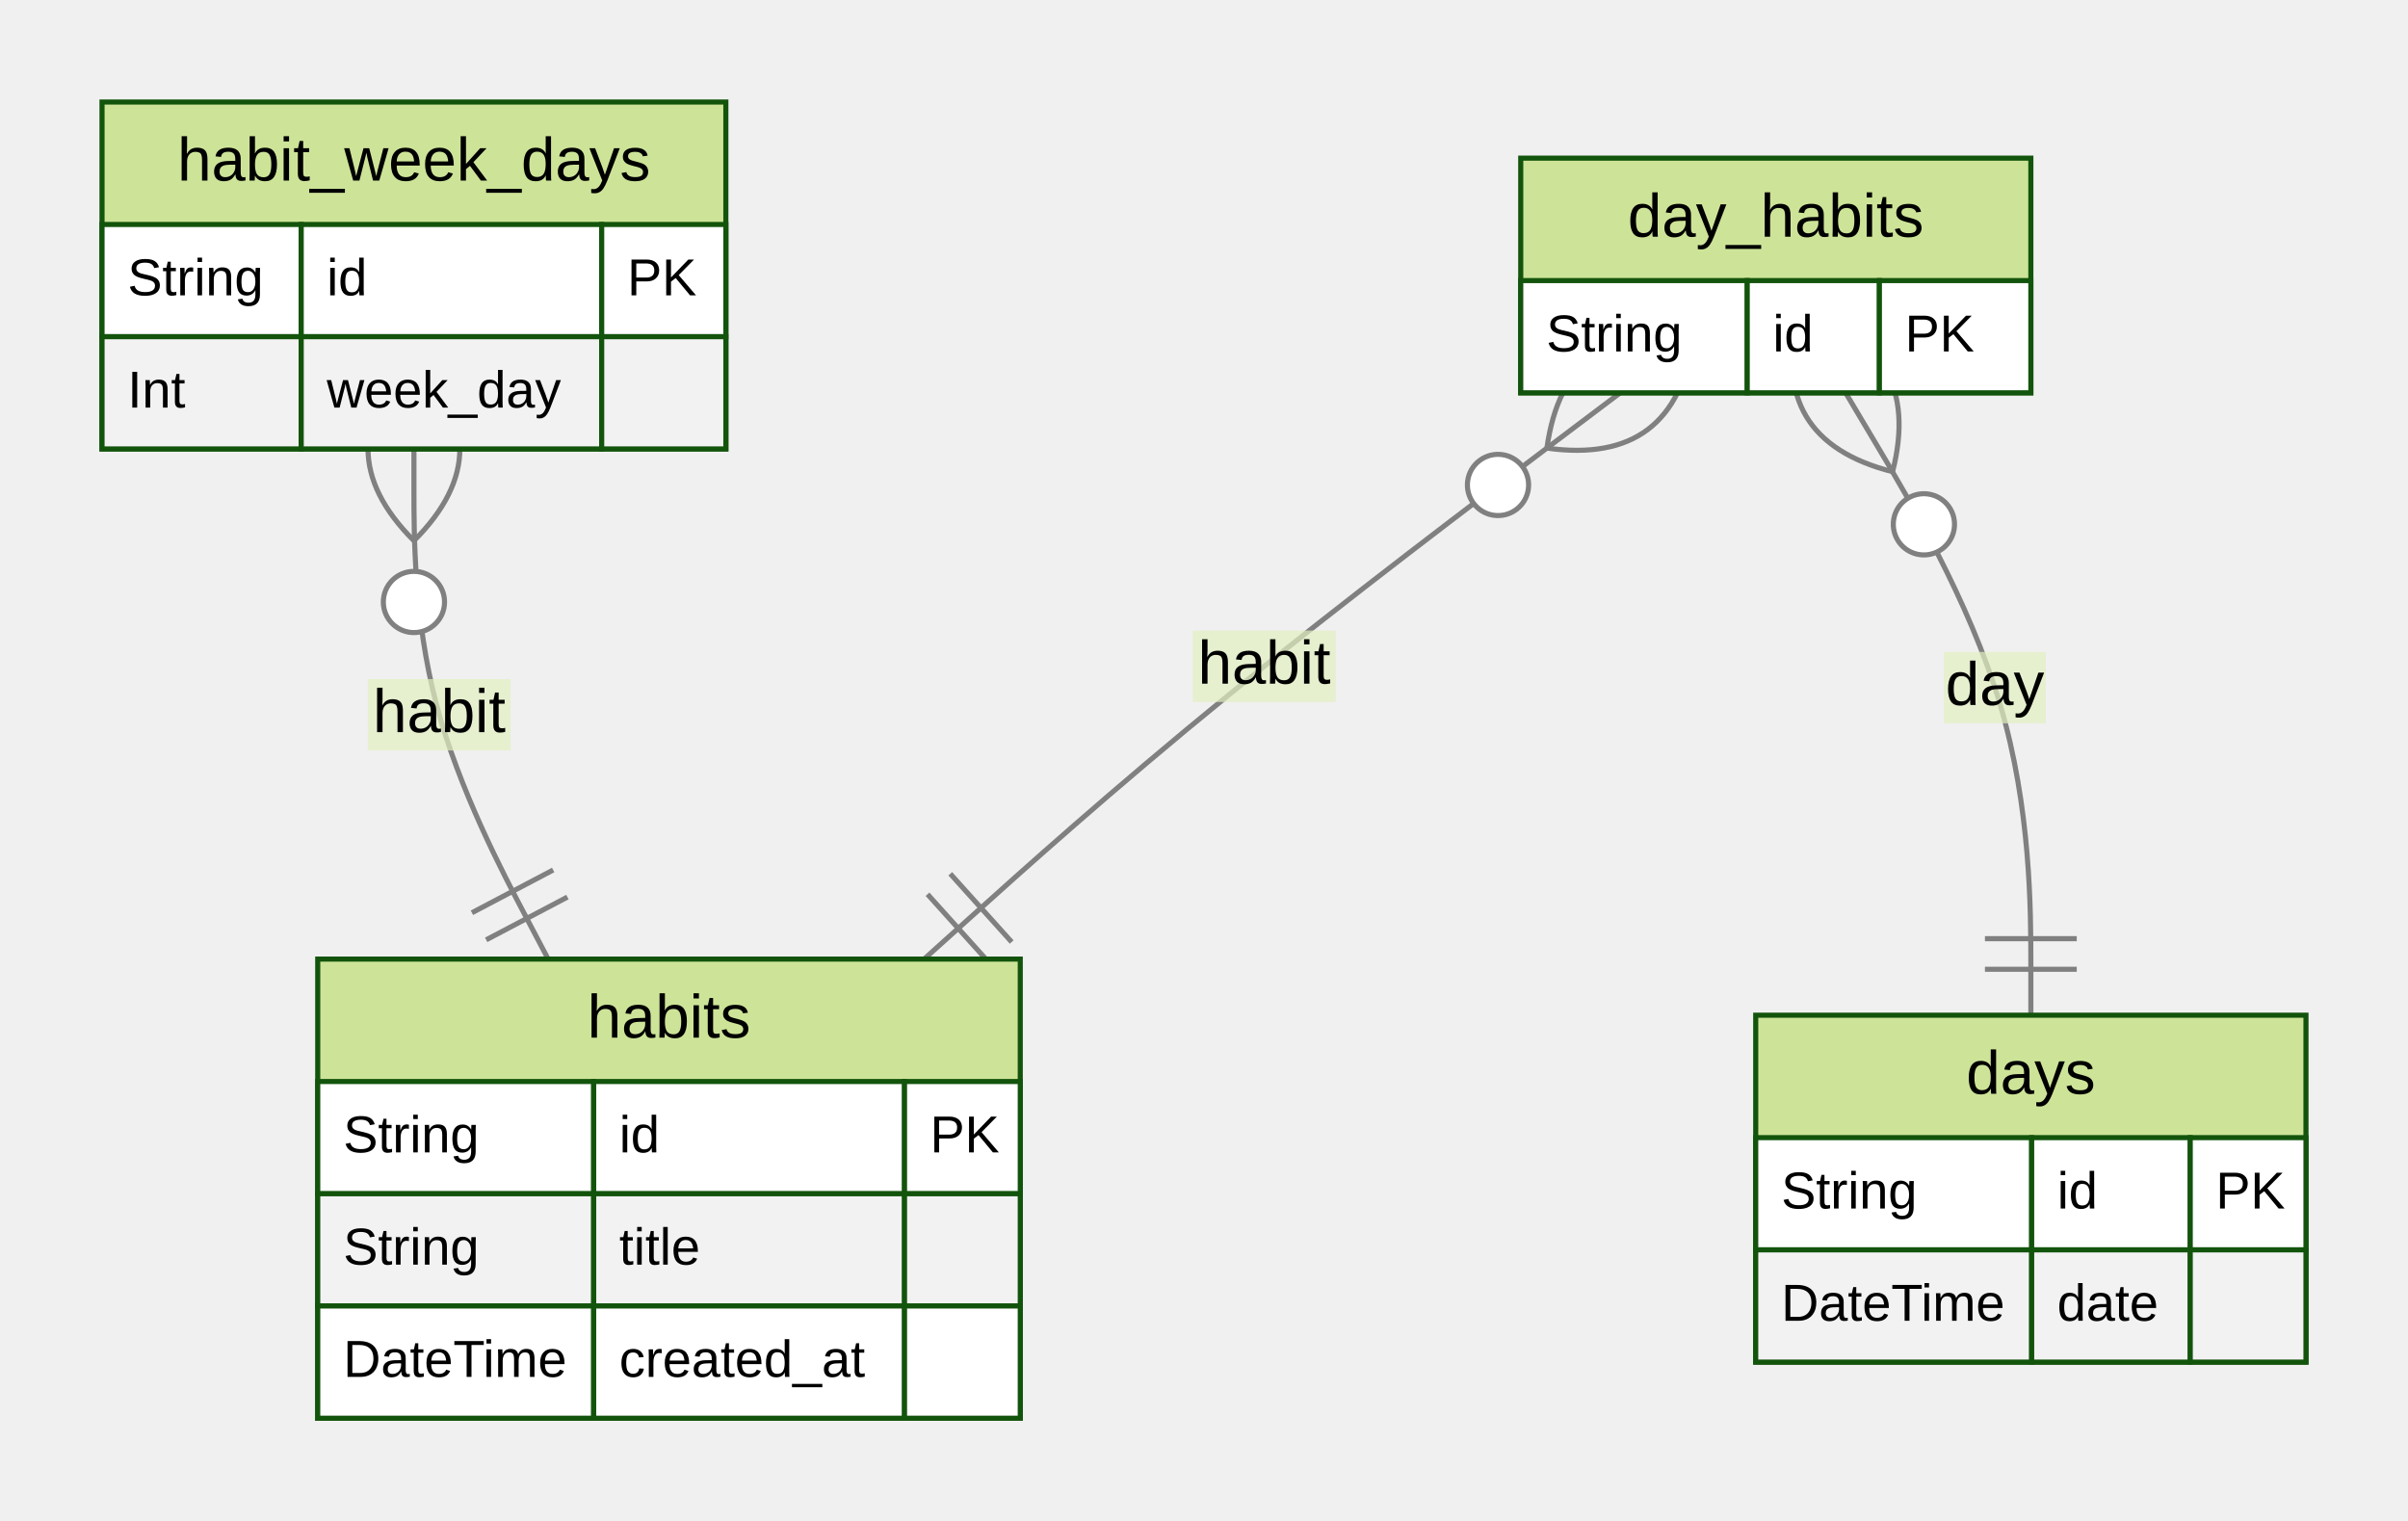
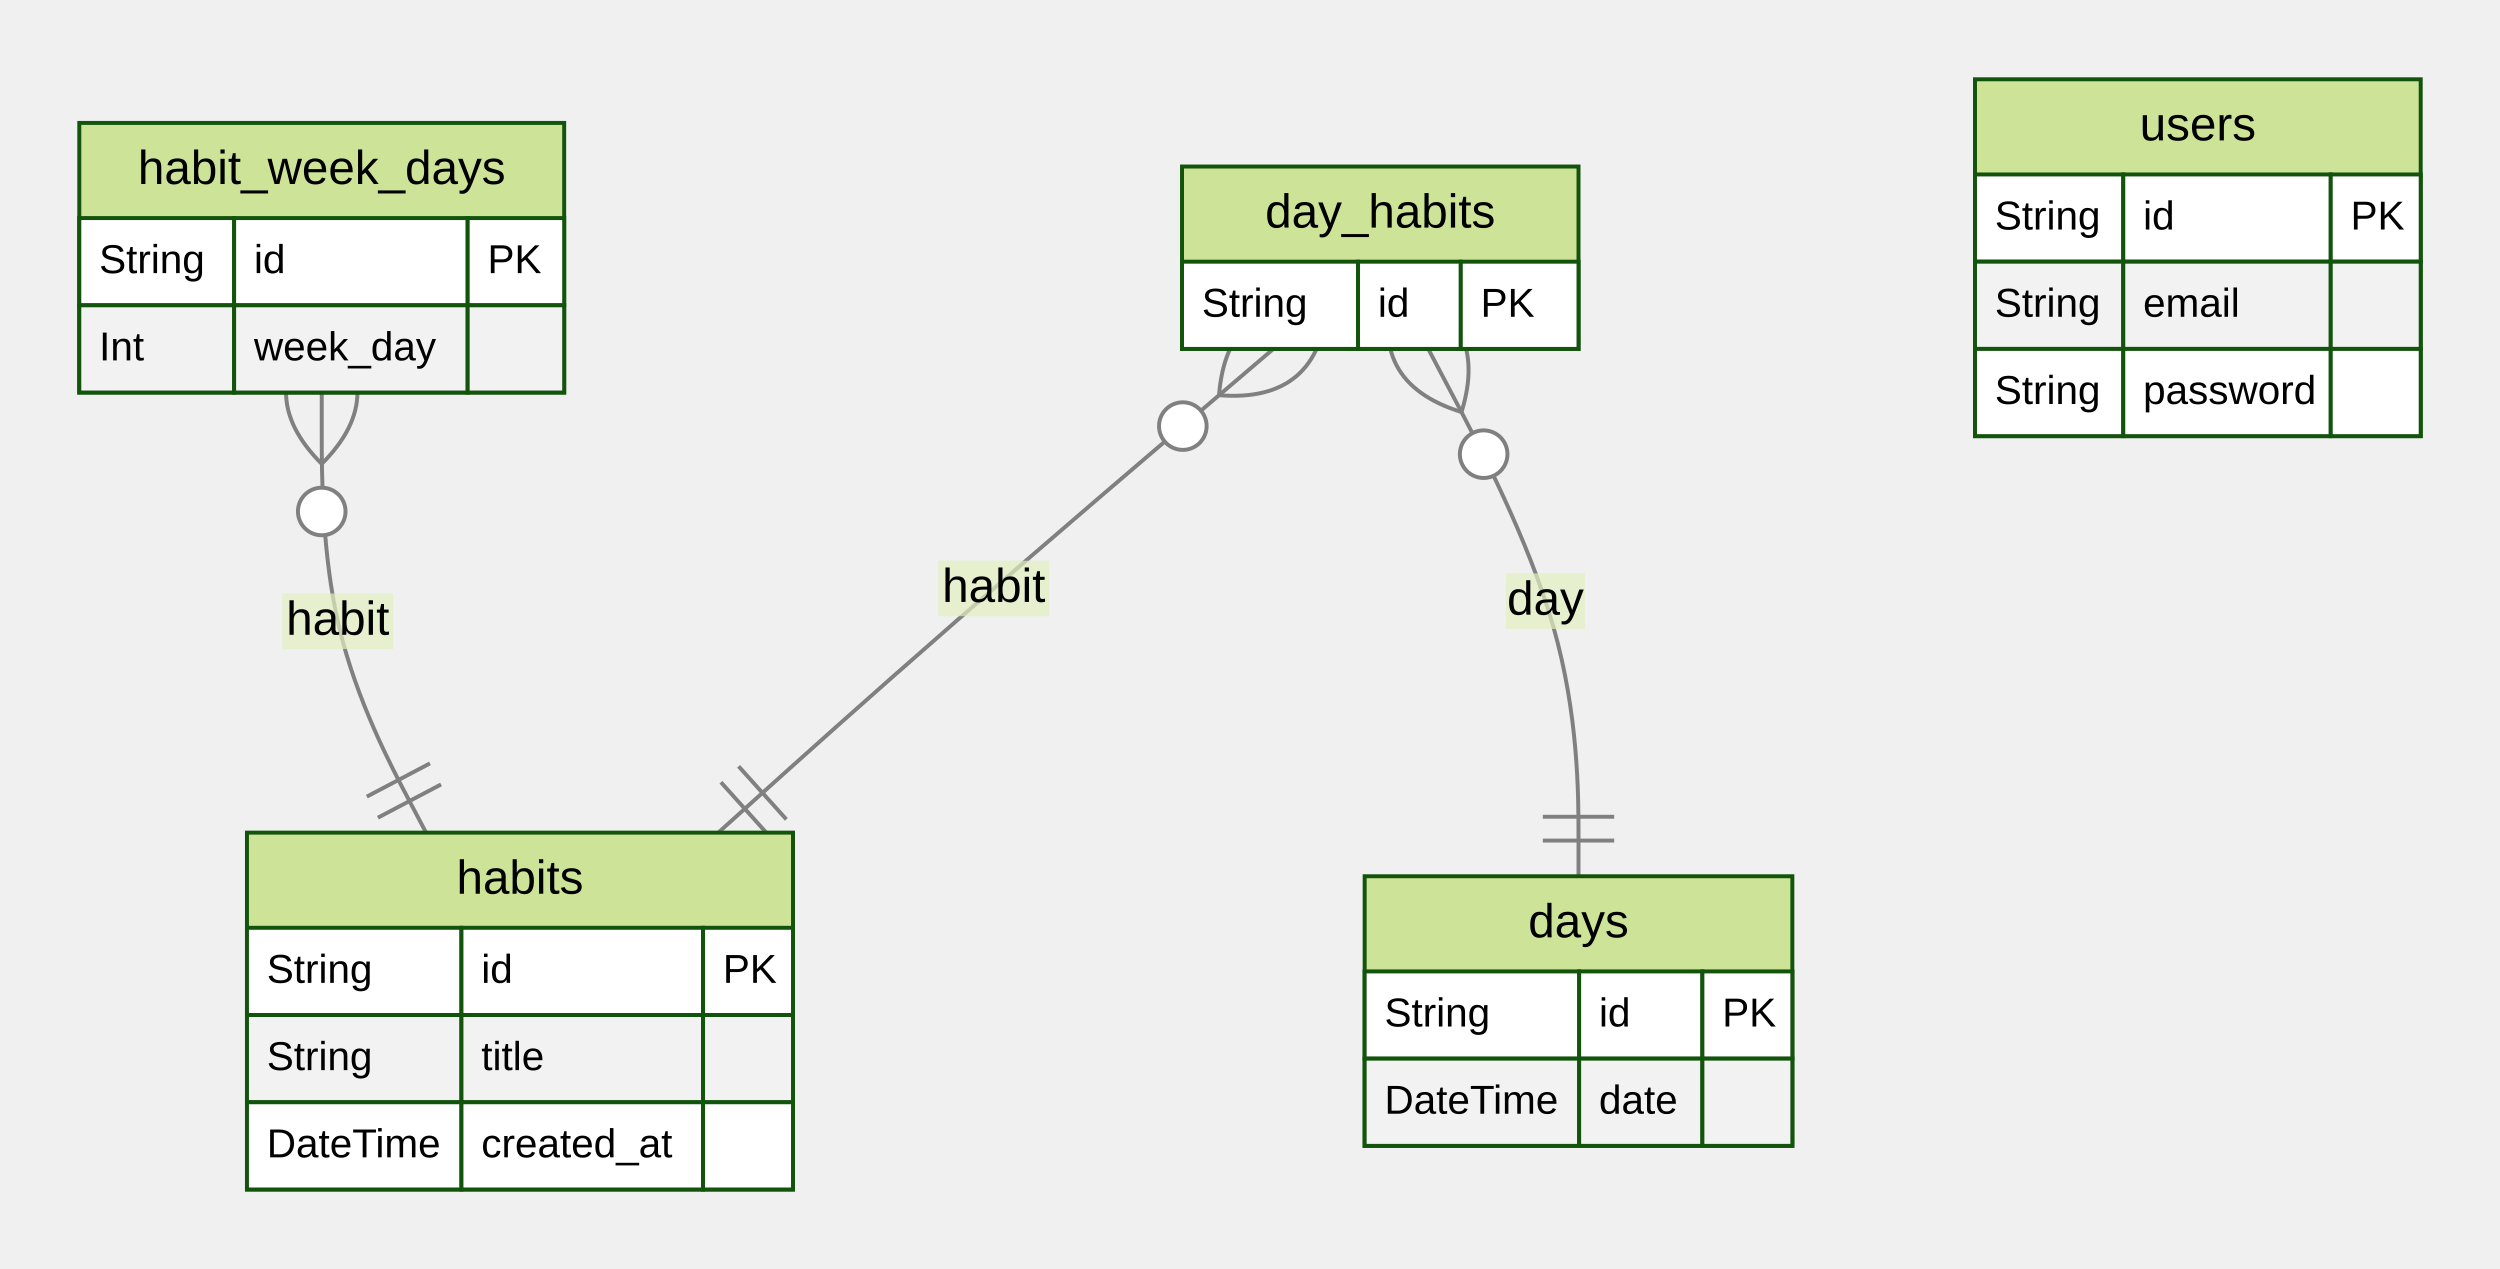
- <svg xmlns="http://www.w3.org/2000/svg" aria-roledescription="er" viewBox="0 0 472.051 298" style="max-width: 472.051px; background-color: white;" width="100%" id="mermaid-0">
+ <svg xmlns="http://www.w3.org/2000/svg" aria-roledescription="er" viewBox="0 0 630.528 320" style="max-width: 630.528px; background-color: white;" width="100%" id="mermaid-0">
  <style>#mermaid-0{font-family:"trebuchet ms",verdana,arial,sans-serif;font-size:16px;fill:#000000;}#mermaid-0 .error-icon{fill:#552222;}#mermaid-0 .error-text{fill:#552222;stroke:#552222;}#mermaid-0 .edge-thickness-normal{stroke-width:2px;}#mermaid-0 .edge-thickness-thick{stroke-width:3.5px;}#mermaid-0 .edge-pattern-solid{stroke-dasharray:0;}#mermaid-0 .edge-pattern-dashed{stroke-dasharray:3;}#mermaid-0 .edge-pattern-dotted{stroke-dasharray:2;}#mermaid-0 .marker{fill:#000000;stroke:#000000;}#mermaid-0 .marker.cross{stroke:#000000;}#mermaid-0 svg{font-family:"trebuchet ms",verdana,arial,sans-serif;font-size:16px;}#mermaid-0 .entityBox{fill:#cde498;stroke:#13540c;}#mermaid-0 .attributeBoxOdd{fill:#ffffff;stroke:#13540c;}#mermaid-0 .attributeBoxEven{fill:#f2f2f2;stroke:#13540c;}#mermaid-0 .relationshipLabelBox{fill:hsl(78.158, 58.462%, 84.51%);opacity:0.7;background-color:hsl(78.158, 58.462%, 84.51%);}#mermaid-0 .relationshipLabelBox rect{opacity:0.5;}#mermaid-0 .relationshipLine{stroke:#000000;}#mermaid-0 .entityTitleText{text-anchor:middle;font-size:18px;fill:#000000;}#mermaid-0 :root{--mermaid-font-family:"trebuchet ms",verdana,arial,sans-serif;}</style>
  <g />
  <defs>
    <marker orient="auto" markerHeight="18" markerWidth="18" refY="9" refX="0" id="ONLY_ONE_START">
      <path d="M9,0 L9,18 M15,0 L15,18" fill="none" stroke="gray" />
    </marker>
  </defs>
  <defs>
    <marker orient="auto" markerHeight="18" markerWidth="18" refY="9" refX="18" id="ONLY_ONE_END">
      <path d="M3,0 L3,18 M9,0 L9,18" fill="none" stroke="gray" />
    </marker>
  </defs>
  <defs>
    <marker orient="auto" markerHeight="18" markerWidth="30" refY="9" refX="0" id="ZERO_OR_ONE_START">
      <circle r="6" cy="9" cx="21" fill="white" stroke="gray" />
      <path d="M9,0 L9,18" fill="none" stroke="gray" />
    </marker>
  </defs>
  <defs>
    <marker orient="auto" markerHeight="18" markerWidth="30" refY="9" refX="30" id="ZERO_OR_ONE_END">
      <circle r="6" cy="9" cx="9" fill="white" stroke="gray" />
      <path d="M21,0 L21,18" fill="none" stroke="gray" />
    </marker>
  </defs>
  <defs>
    <marker orient="auto" markerHeight="36" markerWidth="45" refY="18" refX="18" id="ONE_OR_MORE_START">
      <path d="M0,18 Q 18,0 36,18 Q 18,36 0,18 M42,9 L42,27" fill="none" stroke="gray" />
    </marker>
  </defs>
  <defs>
    <marker orient="auto" markerHeight="36" markerWidth="45" refY="18" refX="27" id="ONE_OR_MORE_END">
      <path d="M3,9 L3,27 M9,18 Q27,0 45,18 Q27,36 9,18" fill="none" stroke="gray" />
    </marker>
  </defs>
  <defs>
    <marker orient="auto" markerHeight="36" markerWidth="57" refY="18" refX="18" id="ZERO_OR_MORE_START">
      <circle r="6" cy="18" cx="48" fill="white" stroke="gray" />
      <path d="M0,18 Q18,0 36,18 Q18,36 0,18" fill="none" stroke="gray" />
    </marker>
  </defs>
  <defs>
    <marker orient="auto" markerHeight="36" markerWidth="57" refY="18" refX="39" id="ZERO_OR_MORE_END">
      <circle r="6" cy="18" cx="9" fill="white" stroke="gray" />
      <path d="M21,18 Q39,0 57,18 Q39,36 21,18" fill="none" stroke="gray" />
    </marker>
  </defs>
-   <path style="stroke: gray; fill: none;" marker-start="url(#ZERO_OR_MORE_START)" marker-end="url(#ONLY_ONE_END)" d="M81.146,88L81.146,96.333C81.146,104.667,81.146,121.333,85.532,138C89.918,154.667,98.69,171.333,103.076,179.667L107.462,188" class="er relationshipLine" />
-   <path style="stroke: gray; fill: none;" marker-start="url(#ZERO_OR_MORE_START)" marker-end="url(#ONLY_ONE_END)" d="M361.807,77L367.859,87.167C373.91,97.333,386.013,117.667,392.065,138C398.116,158.333,398.116,178.667,398.116,188.833L398.116,199" class="er relationshipLine" />
-   <path style="stroke: gray; fill: none;" marker-start="url(#ZERO_OR_MORE_START)" marker-end="url(#ONLY_ONE_END)" d="M317.615,77L304.132,87.167C290.65,97.333,263.685,117.667,240.941,136.167C218.198,154.667,199.676,171.333,190.416,179.667L181.155,188" class="er relationshipLine" />
-   <g transform="translate(62.28748,188 )" id="entity-habits-1a7d2ac9-c1db-4054-ad3a-7b36879e4e28">
+   <path style="stroke: gray; fill: none;" marker-start="url(#ZERO_OR_MORE_START)" marker-end="url(#ONLY_ONE_END)" d="M81.146,99L81.146,109.167C81.146,119.333,81.146,139.667,85.532,158.167C89.918,176.667,98.69,193.333,103.076,201.667L107.462,210" class="er relationshipLine" />
+   <path style="stroke: gray; fill: none;" marker-start="url(#ZERO_OR_MORE_START)" marker-end="url(#ONLY_ONE_END)" d="M360.222,88L366.538,100C372.853,112,385.485,136,391.801,158.167C398.116,180.333,398.116,200.667,398.116,210.833L398.116,221" class="er relationshipLine" />
+   <path style="stroke: gray; fill: none;" marker-start="url(#ZERO_OR_MORE_START)" marker-end="url(#ONLY_ONE_END)" d="M321.147,88L307.076,100C293.004,112,264.862,136,241.53,156.333C218.198,176.667,199.676,193.333,190.416,201.667L181.155,210" class="er relationshipLine" />
+   <g transform="translate(62.28748,210 )" id="entity-habits-a514ddd8-b31e-447b-b5f9-7047a55737de">
    <rect height="90" width="137.718" y="0" x="0" class="er entityBox" />
-     <text style="dominant-baseline: middle; text-anchor: middle; font-size: 12px;" transform="translate(68.85901,12)" y="0" x="0" id="text-entity-habits-1a7d2ac9-c1db-4054-ad3a-7b36879e4e28" class="er entityLabel">habits</text>
+     <text style="dominant-baseline: middle; text-anchor: middle; font-size: 12px;" transform="translate(68.85901,12)" y="0" x="0" id="text-entity-habits-a514ddd8-b31e-447b-b5f9-7047a55737de" class="er entityLabel">habits</text>
    <rect height="22" width="54.096" y="24" x="0" class="er attributeBoxOdd" />
-     <text style="dominant-baseline: middle; font-size: 10.2px;" transform="translate(5,35)" y="0" x="0" id="text-entity-habits-1a7d2ac9-c1db-4054-ad3a-7b36879e4e28-attr-1-type" class="er entityLabel">String</text>
+     <text style="dominant-baseline: middle; font-size: 10.2px;" transform="translate(5,35)" y="0" x="0" id="text-entity-habits-a514ddd8-b31e-447b-b5f9-7047a55737de-attr-1-type" class="er entityLabel">String</text>
    <rect height="22" width="60.935" y="24" x="54.096" class="er attributeBoxOdd" />
-     <text style="dominant-baseline: middle; font-size: 10.2px;" transform="translate(59.09555,35)" y="0" x="0" id="text-entity-habits-1a7d2ac9-c1db-4054-ad3a-7b36879e4e28-attr-1-name" class="er entityLabel">id</text>
+     <text style="dominant-baseline: middle; font-size: 10.2px;" transform="translate(59.09555,35)" y="0" x="0" id="text-entity-habits-a514ddd8-b31e-447b-b5f9-7047a55737de-attr-1-name" class="er entityLabel">id</text>
    <rect height="22" width="22.688" y="24" x="115.03" class="er attributeBoxOdd" />
-     <text style="dominant-baseline: middle; font-size: 10.2px;" transform="translate(120.0303,35)" y="0" x="0" id="text-entity-habits-1a7d2ac9-c1db-4054-ad3a-7b36879e4e28-attr-1-key" class="er entityLabel">PK</text>
+     <text style="dominant-baseline: middle; font-size: 10.2px;" transform="translate(120.0303,35)" y="0" x="0" id="text-entity-habits-a514ddd8-b31e-447b-b5f9-7047a55737de-attr-1-key" class="er entityLabel">PK</text>
    <rect height="22" width="54.096" y="46" x="0" class="er attributeBoxEven" />
-     <text style="dominant-baseline: middle; font-size: 10.2px;" transform="translate(5,57)" y="0" x="0" id="text-entity-habits-1a7d2ac9-c1db-4054-ad3a-7b36879e4e28-attr-2-type" class="er entityLabel">String</text>
+     <text style="dominant-baseline: middle; font-size: 10.2px;" transform="translate(5,57)" y="0" x="0" id="text-entity-habits-a514ddd8-b31e-447b-b5f9-7047a55737de-attr-2-type" class="er entityLabel">String</text>
    <rect height="22" width="60.935" y="46" x="54.096" class="er attributeBoxEven" />
-     <text style="dominant-baseline: middle; font-size: 10.2px;" transform="translate(59.09555,57)" y="0" x="0" id="text-entity-habits-1a7d2ac9-c1db-4054-ad3a-7b36879e4e28-attr-2-name" class="er entityLabel">title</text>
+     <text style="dominant-baseline: middle; font-size: 10.2px;" transform="translate(59.09555,57)" y="0" x="0" id="text-entity-habits-a514ddd8-b31e-447b-b5f9-7047a55737de-attr-2-name" class="er entityLabel">title</text>
    <rect height="22" width="22.688" y="46" x="115.03" class="er attributeBoxEven" />
-     <text style="dominant-baseline: middle; font-size: 10.2px;" transform="translate(120.0303,57)" y="0" x="0" id="text-entity-habits-1a7d2ac9-c1db-4054-ad3a-7b36879e4e28-attr-2-key" class="er entityLabel" />
+     <text style="dominant-baseline: middle; font-size: 10.2px;" transform="translate(120.0303,57)" y="0" x="0" id="text-entity-habits-a514ddd8-b31e-447b-b5f9-7047a55737de-attr-2-key" class="er entityLabel" />
    <rect height="22" width="54.096" y="68" x="0" class="er attributeBoxOdd" />
-     <text style="dominant-baseline: middle; font-size: 10.2px;" transform="translate(5,79)" y="0" x="0" id="text-entity-habits-1a7d2ac9-c1db-4054-ad3a-7b36879e4e28-attr-3-type" class="er entityLabel">DateTime</text>
+     <text style="dominant-baseline: middle; font-size: 10.2px;" transform="translate(5,79)" y="0" x="0" id="text-entity-habits-a514ddd8-b31e-447b-b5f9-7047a55737de-attr-3-type" class="er entityLabel">DateTime</text>
    <rect height="22" width="60.935" y="68" x="54.096" class="er attributeBoxOdd" />
-     <text style="dominant-baseline: middle; font-size: 10.2px;" transform="translate(59.09555,79)" y="0" x="0" id="text-entity-habits-1a7d2ac9-c1db-4054-ad3a-7b36879e4e28-attr-3-name" class="er entityLabel">created_at</text>
+     <text style="dominant-baseline: middle; font-size: 10.2px;" transform="translate(59.09555,79)" y="0" x="0" id="text-entity-habits-a514ddd8-b31e-447b-b5f9-7047a55737de-attr-3-name" class="er entityLabel">created_at</text>
    <rect height="22" width="22.688" y="68" x="115.03" class="er attributeBoxOdd" />
-     <text style="dominant-baseline: middle; font-size: 10.2px;" transform="translate(120.0303,79)" y="0" x="0" id="text-entity-habits-1a7d2ac9-c1db-4054-ad3a-7b36879e4e28-attr-3-key" class="er entityLabel" />
+     <text style="dominant-baseline: middle; font-size: 10.2px;" transform="translate(120.0303,79)" y="0" x="0" id="text-entity-habits-a514ddd8-b31e-447b-b5f9-7047a55737de-attr-3-key" class="er entityLabel" />
  </g>
-   <g transform="translate(20,20 )" id="entity-habitweekdays-255311f8-43bb-418a-b4b6-8c93e530cfab">
+   <g transform="translate(20,31 )" id="entity-habitweekdays-6917e573-3b73-45a6-a0bb-c59b3ead7421">
    <rect height="68" width="122.293" y="0" x="0" class="er entityBox" />
-     <text style="dominant-baseline: middle; text-anchor: middle; font-size: 12px;" transform="translate(61.14648,12)" y="0" x="0" id="text-entity-habitweekdays-255311f8-43bb-418a-b4b6-8c93e530cfab" class="er entityLabel">habit_week_days</text>
+     <text style="dominant-baseline: middle; text-anchor: middle; font-size: 12px;" transform="translate(61.14648,12)" y="0" x="0" id="text-entity-habitweekdays-6917e573-3b73-45a6-a0bb-c59b3ead7421" class="er entityLabel">habit_week_days</text>
    <rect height="22" width="39.048" y="24" x="0" class="er attributeBoxOdd" />
-     <text style="dominant-baseline: middle; font-size: 10.2px;" transform="translate(5,35)" y="0" x="0" id="text-entity-habitweekdays-255311f8-43bb-418a-b4b6-8c93e530cfab-attr-1-type" class="er entityLabel">String</text>
+     <text style="dominant-baseline: middle; font-size: 10.2px;" transform="translate(5,35)" y="0" x="0" id="text-entity-habitweekdays-6917e573-3b73-45a6-a0bb-c59b3ead7421-attr-1-type" class="er entityLabel">String</text>
    <rect height="22" width="58.904" y="24" x="39.048" class="er attributeBoxOdd" />
-     <text style="dominant-baseline: middle; font-size: 10.2px;" transform="translate(44.04844,35)" y="0" x="0" id="text-entity-habitweekdays-255311f8-43bb-418a-b4b6-8c93e530cfab-attr-1-name" class="er entityLabel">id</text>
+     <text style="dominant-baseline: middle; font-size: 10.2px;" transform="translate(44.04844,35)" y="0" x="0" id="text-entity-habitweekdays-6917e573-3b73-45a6-a0bb-c59b3ead7421-attr-1-name" class="er entityLabel">id</text>
    <rect height="22" width="24.34" y="24" x="97.953" class="er attributeBoxOdd" />
-     <text style="dominant-baseline: middle; font-size: 10.2px;" transform="translate(102.9529,35)" y="0" x="0" id="text-entity-habitweekdays-255311f8-43bb-418a-b4b6-8c93e530cfab-attr-1-key" class="er entityLabel">PK</text>
+     <text style="dominant-baseline: middle; font-size: 10.2px;" transform="translate(102.9529,35)" y="0" x="0" id="text-entity-habitweekdays-6917e573-3b73-45a6-a0bb-c59b3ead7421-attr-1-key" class="er entityLabel">PK</text>
    <rect height="22" width="39.048" y="46" x="0" class="er attributeBoxEven" />
-     <text style="dominant-baseline: middle; font-size: 10.2px;" transform="translate(5,57)" y="0" x="0" id="text-entity-habitweekdays-255311f8-43bb-418a-b4b6-8c93e530cfab-attr-2-type" class="er entityLabel">Int</text>
+     <text style="dominant-baseline: middle; font-size: 10.2px;" transform="translate(5,57)" y="0" x="0" id="text-entity-habitweekdays-6917e573-3b73-45a6-a0bb-c59b3ead7421-attr-2-type" class="er entityLabel">Int</text>
    <rect height="22" width="58.904" y="46" x="39.048" class="er attributeBoxEven" />
-     <text style="dominant-baseline: middle; font-size: 10.2px;" transform="translate(44.04844,57)" y="0" x="0" id="text-entity-habitweekdays-255311f8-43bb-418a-b4b6-8c93e530cfab-attr-2-name" class="er entityLabel">week_day</text>
+     <text style="dominant-baseline: middle; font-size: 10.2px;" transform="translate(44.04844,57)" y="0" x="0" id="text-entity-habitweekdays-6917e573-3b73-45a6-a0bb-c59b3ead7421-attr-2-name" class="er entityLabel">week_day</text>
    <rect height="22" width="24.34" y="46" x="97.953" class="er attributeBoxEven" />
-     <text style="dominant-baseline: middle; font-size: 10.2px;" transform="translate(102.9529,57)" y="0" x="0" id="text-entity-habitweekdays-255311f8-43bb-418a-b4b6-8c93e530cfab-attr-2-key" class="er entityLabel" />
+     <text style="dominant-baseline: middle; font-size: 10.2px;" transform="translate(102.9529,57)" y="0" x="0" id="text-entity-habitweekdays-6917e573-3b73-45a6-a0bb-c59b3ead7421-attr-2-key" class="er entityLabel" />
  </g>
-   <g transform="translate(344.182,199 )" id="entity-days-71008a65-dbda-4c89-981c-f6fd7861d342">
+   <g transform="translate(344.182,221 )" id="entity-days-8aa4c976-8ca0-4a1d-aa27-b8343de3dce3">
    <rect height="68" width="107.869" y="0" x="0" class="er entityBox" />
-     <text style="dominant-baseline: middle; text-anchor: middle; font-size: 12px;" transform="translate(53.93452,12)" y="0" x="0" id="text-entity-days-71008a65-dbda-4c89-981c-f6fd7861d342" class="er entityLabel">days</text>
+     <text style="dominant-baseline: middle; text-anchor: middle; font-size: 12px;" transform="translate(53.93452,12)" y="0" x="0" id="text-entity-days-8aa4c976-8ca0-4a1d-aa27-b8343de3dce3" class="er entityLabel">days</text>
    <rect height="22" width="54.096" y="24" x="0" class="er attributeBoxOdd" />
-     <text style="dominant-baseline: middle; font-size: 10.2px;" transform="translate(5,35)" y="0" x="0" id="text-entity-days-71008a65-dbda-4c89-981c-f6fd7861d342-attr-1-type" class="er entityLabel">String</text>
+     <text style="dominant-baseline: middle; font-size: 10.2px;" transform="translate(5,35)" y="0" x="0" id="text-entity-days-8aa4c976-8ca0-4a1d-aa27-b8343de3dce3-attr-1-type" class="er entityLabel">String</text>
    <rect height="22" width="31.086" y="24" x="54.096" class="er attributeBoxOdd" />
-     <text style="dominant-baseline: middle; font-size: 10.2px;" transform="translate(59.09555,35)" y="0" x="0" id="text-entity-days-71008a65-dbda-4c89-981c-f6fd7861d342-attr-1-name" class="er entityLabel">id</text>
+     <text style="dominant-baseline: middle; font-size: 10.2px;" transform="translate(59.09555,35)" y="0" x="0" id="text-entity-days-8aa4c976-8ca0-4a1d-aa27-b8343de3dce3-attr-1-name" class="er entityLabel">id</text>
    <rect height="22" width="22.688" y="24" x="85.181" class="er attributeBoxOdd" />
-     <text style="dominant-baseline: middle; font-size: 10.2px;" transform="translate(90.18137,35)" y="0" x="0" id="text-entity-days-71008a65-dbda-4c89-981c-f6fd7861d342-attr-1-key" class="er entityLabel">PK</text>
+     <text style="dominant-baseline: middle; font-size: 10.2px;" transform="translate(90.18137,35)" y="0" x="0" id="text-entity-days-8aa4c976-8ca0-4a1d-aa27-b8343de3dce3-attr-1-key" class="er entityLabel">PK</text>
    <rect height="22" width="54.096" y="46" x="0" class="er attributeBoxEven" />
-     <text style="dominant-baseline: middle; font-size: 10.2px;" transform="translate(5,57)" y="0" x="0" id="text-entity-days-71008a65-dbda-4c89-981c-f6fd7861d342-attr-2-type" class="er entityLabel">DateTime</text>
+     <text style="dominant-baseline: middle; font-size: 10.2px;" transform="translate(5,57)" y="0" x="0" id="text-entity-days-8aa4c976-8ca0-4a1d-aa27-b8343de3dce3-attr-2-type" class="er entityLabel">DateTime</text>
    <rect height="22" width="31.086" y="46" x="54.096" class="er attributeBoxEven" />
-     <text style="dominant-baseline: middle; font-size: 10.2px;" transform="translate(59.09555,57)" y="0" x="0" id="text-entity-days-71008a65-dbda-4c89-981c-f6fd7861d342-attr-2-name" class="er entityLabel">date</text>
+     <text style="dominant-baseline: middle; font-size: 10.2px;" transform="translate(59.09555,57)" y="0" x="0" id="text-entity-days-8aa4c976-8ca0-4a1d-aa27-b8343de3dce3-attr-2-name" class="er entityLabel">date</text>
    <rect height="22" width="22.688" y="46" x="85.181" class="er attributeBoxEven" />
-     <text style="dominant-baseline: middle; font-size: 10.2px;" transform="translate(90.18137,57)" y="0" x="0" id="text-entity-days-71008a65-dbda-4c89-981c-f6fd7861d342-attr-2-key" class="er entityLabel" />
+     <text style="dominant-baseline: middle; font-size: 10.2px;" transform="translate(90.18137,57)" y="0" x="0" id="text-entity-days-8aa4c976-8ca0-4a1d-aa27-b8343de3dce3-attr-2-key" class="er entityLabel" />
  </g>
-   <g transform="translate(298.1165,31 )" id="entity-dayhabits-aeae3902-1134-42ef-85f7-411cb19bcbf6">
+   <g transform="translate(298.1165,42 )" id="entity-dayhabits-75e6256d-9f44-426c-8206-2e9d8f47a824">
    <rect height="46" width="100" y="0" x="0" class="er entityBox" />
-     <text style="dominant-baseline: middle; text-anchor: middle; font-size: 12px;" transform="translate(50,12)" y="0" x="0" id="text-entity-dayhabits-aeae3902-1134-42ef-85f7-411cb19bcbf6" class="er entityLabel">day_habits</text>
+     <text style="dominant-baseline: middle; text-anchor: middle; font-size: 12px;" transform="translate(50,12)" y="0" x="0" id="text-entity-dayhabits-75e6256d-9f44-426c-8206-2e9d8f47a824" class="er entityLabel">day_habits</text>
    <rect height="22" width="44.399" y="24" x="0" class="er attributeBoxOdd" />
-     <text style="dominant-baseline: middle; font-size: 10.2px;" transform="translate(5,35)" y="0" x="0" id="text-entity-dayhabits-aeae3902-1134-42ef-85f7-411cb19bcbf6-attr-1-type" class="er entityLabel">String</text>
+     <text style="dominant-baseline: middle; font-size: 10.2px;" transform="translate(5,35)" y="0" x="0" id="text-entity-dayhabits-75e6256d-9f44-426c-8206-2e9d8f47a824-attr-1-type" class="er entityLabel">String</text>
    <rect height="22" width="25.911" y="24" x="44.399" class="er attributeBoxOdd" />
-     <text style="dominant-baseline: middle; font-size: 10.2px;" transform="translate(49.39862,35)" y="0" x="0" id="text-entity-dayhabits-aeae3902-1134-42ef-85f7-411cb19bcbf6-attr-1-name" class="er entityLabel">id</text>
+     <text style="dominant-baseline: middle; font-size: 10.2px;" transform="translate(49.39862,35)" y="0" x="0" id="text-entity-dayhabits-75e6256d-9f44-426c-8206-2e9d8f47a824-attr-1-name" class="er entityLabel">id</text>
    <rect height="22" width="29.69" y="24" x="70.31" class="er attributeBoxOdd" />
-     <text style="dominant-baseline: middle; font-size: 10.2px;" transform="translate(75.30976,35)" y="0" x="0" id="text-entity-dayhabits-aeae3902-1134-42ef-85f7-411cb19bcbf6-attr-1-key" class="er entityLabel">PK</text>
+     <text style="dominant-baseline: middle; font-size: 10.2px;" transform="translate(75.30976,35)" y="0" x="0" id="text-entity-dayhabits-75e6256d-9f44-426c-8206-2e9d8f47a824-attr-1-key" class="er entityLabel">PK</text>
  </g>
-   <rect height="14" width="27.969" y="133.109" x="72.126" class="er relationshipLabelBox" />
-   <text style="text-anchor: middle; dominant-baseline: middle; font-size: 12px;" y="140.109" x="86.11" id="rel1" class="er relationshipLabel">habit</text>
-   <rect height="14" width="19.99" y="127.788" x="381.065" class="er relationshipLabelBox" />
-   <text style="text-anchor: middle; dominant-baseline: middle; font-size: 12px;" y="134.788" x="391.06" id="rel2" class="er relationshipLabel">day</text>
-   <rect height="14" width="27.969" y="123.605" x="233.851" class="er relationshipLabelBox" />
-   <text style="text-anchor: middle; dominant-baseline: middle; font-size: 12px;" y="130.605" x="247.836" id="rel3" class="er relationshipLabel">habit</text>
+   <g transform="translate(498.1165,20 )" id="entity-users-d29b5829-4dbf-4971-8184-fda152538f11">
+     <rect height="90" width="112.411" y="0" x="0" class="er entityBox" />
+     <text style="dominant-baseline: middle; text-anchor: middle; font-size: 12px;" transform="translate(56.20561,12)" y="0" x="0" id="text-entity-users-d29b5829-4dbf-4971-8184-fda152538f11" class="er entityLabel">users</text>
+     <rect height="22" width="37.396" y="24" x="0" class="er attributeBoxOdd" />
+     <text style="dominant-baseline: middle; font-size: 10.2px;" transform="translate(5,35)" y="0" x="0" id="text-entity-users-d29b5829-4dbf-4971-8184-fda152538f11-attr-1-type" class="er entityLabel">String</text>
+     <rect height="22" width="52.327" y="24" x="37.396" class="er attributeBoxOdd" />
+     <text style="dominant-baseline: middle; font-size: 10.2px;" transform="translate(42.39606,35)" y="0" x="0" id="text-entity-users-d29b5829-4dbf-4971-8184-fda152538f11-attr-1-name" class="er entityLabel">id</text>
+     <rect height="22" width="22.688" y="24" x="89.724" class="er attributeBoxOdd" />
+     <text style="dominant-baseline: middle; font-size: 10.2px;" transform="translate(94.72354,35)" y="0" x="0" id="text-entity-users-d29b5829-4dbf-4971-8184-fda152538f11-attr-1-key" class="er entityLabel">PK</text>
+     <rect height="22" width="37.396" y="46" x="0" class="er attributeBoxEven" />
+     <text style="dominant-baseline: middle; font-size: 10.2px;" transform="translate(5,57)" y="0" x="0" id="text-entity-users-d29b5829-4dbf-4971-8184-fda152538f11-attr-2-type" class="er entityLabel">String</text>
+     <rect height="22" width="52.327" y="46" x="37.396" class="er attributeBoxEven" />
+     <text style="dominant-baseline: middle; font-size: 10.2px;" transform="translate(42.39606,57)" y="0" x="0" id="text-entity-users-d29b5829-4dbf-4971-8184-fda152538f11-attr-2-name" class="er entityLabel">email</text>
+     <rect height="22" width="22.688" y="46" x="89.724" class="er attributeBoxEven" />
+     <text style="dominant-baseline: middle; font-size: 10.2px;" transform="translate(94.72354,57)" y="0" x="0" id="text-entity-users-d29b5829-4dbf-4971-8184-fda152538f11-attr-2-key" class="er entityLabel" />
+     <rect height="22" width="37.396" y="68" x="0" class="er attributeBoxOdd" />
+     <text style="dominant-baseline: middle; font-size: 10.2px;" transform="translate(5,79)" y="0" x="0" id="text-entity-users-d29b5829-4dbf-4971-8184-fda152538f11-attr-3-type" class="er entityLabel">String</text>
+     <rect height="22" width="52.327" y="68" x="37.396" class="er attributeBoxOdd" />
+     <text style="dominant-baseline: middle; font-size: 10.2px;" transform="translate(42.39606,79)" y="0" x="0" id="text-entity-users-d29b5829-4dbf-4971-8184-fda152538f11-attr-3-name" class="er entityLabel">password</text>
+     <rect height="22" width="22.688" y="68" x="89.724" class="er attributeBoxOdd" />
+     <text style="dominant-baseline: middle; font-size: 10.2px;" transform="translate(94.72354,79)" y="0" x="0" id="text-entity-users-d29b5829-4dbf-4971-8184-fda152538f11-attr-3-key" class="er entityLabel" />
+   </g>
+   <rect height="14" width="27.969" y="149.693" x="71.209" class="er relationshipLabelBox" />
+   <text style="text-anchor: middle; dominant-baseline: middle; font-size: 12px;" y="156.693" x="85.193" id="rel1" class="er relationshipLabel">habit</text>
+   <rect height="14" width="19.99" y="144.626" x="379.784" class="er relationshipLabelBox" />
+   <text style="text-anchor: middle; dominant-baseline: middle; font-size: 12px;" y="151.626" x="389.779" id="rel2" class="er relationshipLabel">day</text>
+   <rect height="14" width="27.969" y="141.417" x="236.657" class="er relationshipLabelBox" />
+   <text style="text-anchor: middle; dominant-baseline: middle; font-size: 12px;" y="148.417" x="250.642" id="rel3" class="er relationshipLabel">habit</text>
</svg>
